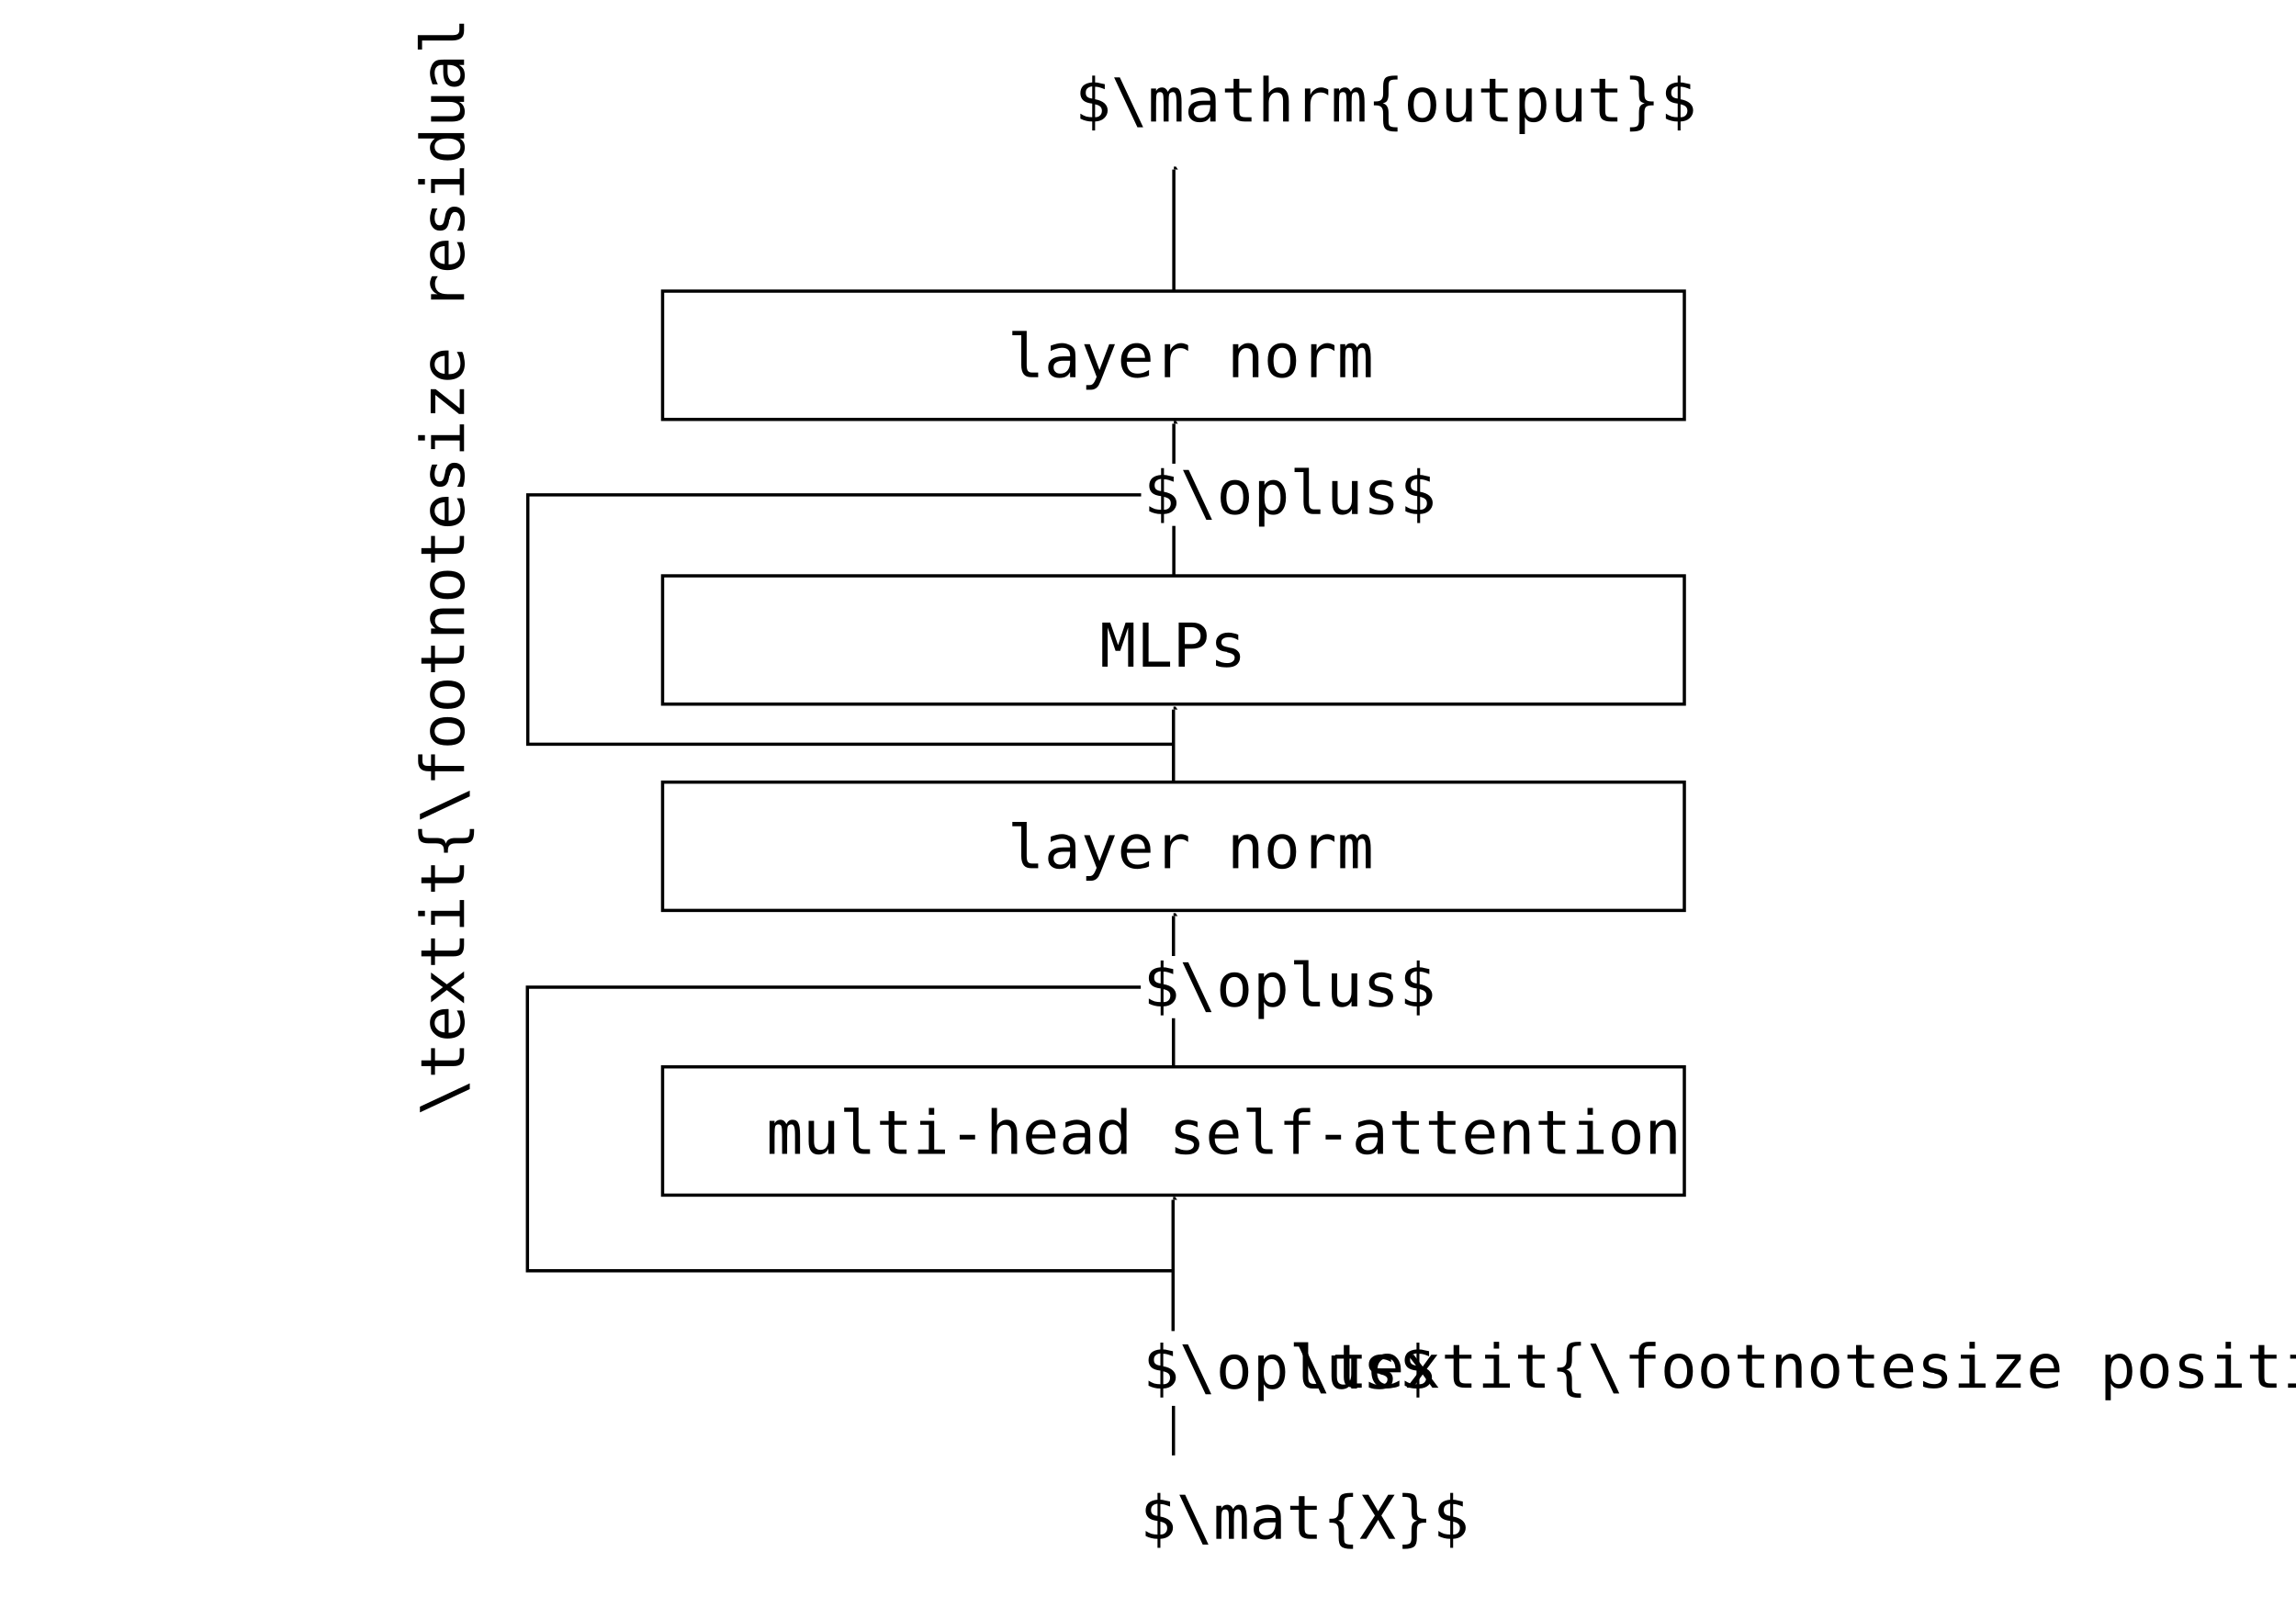
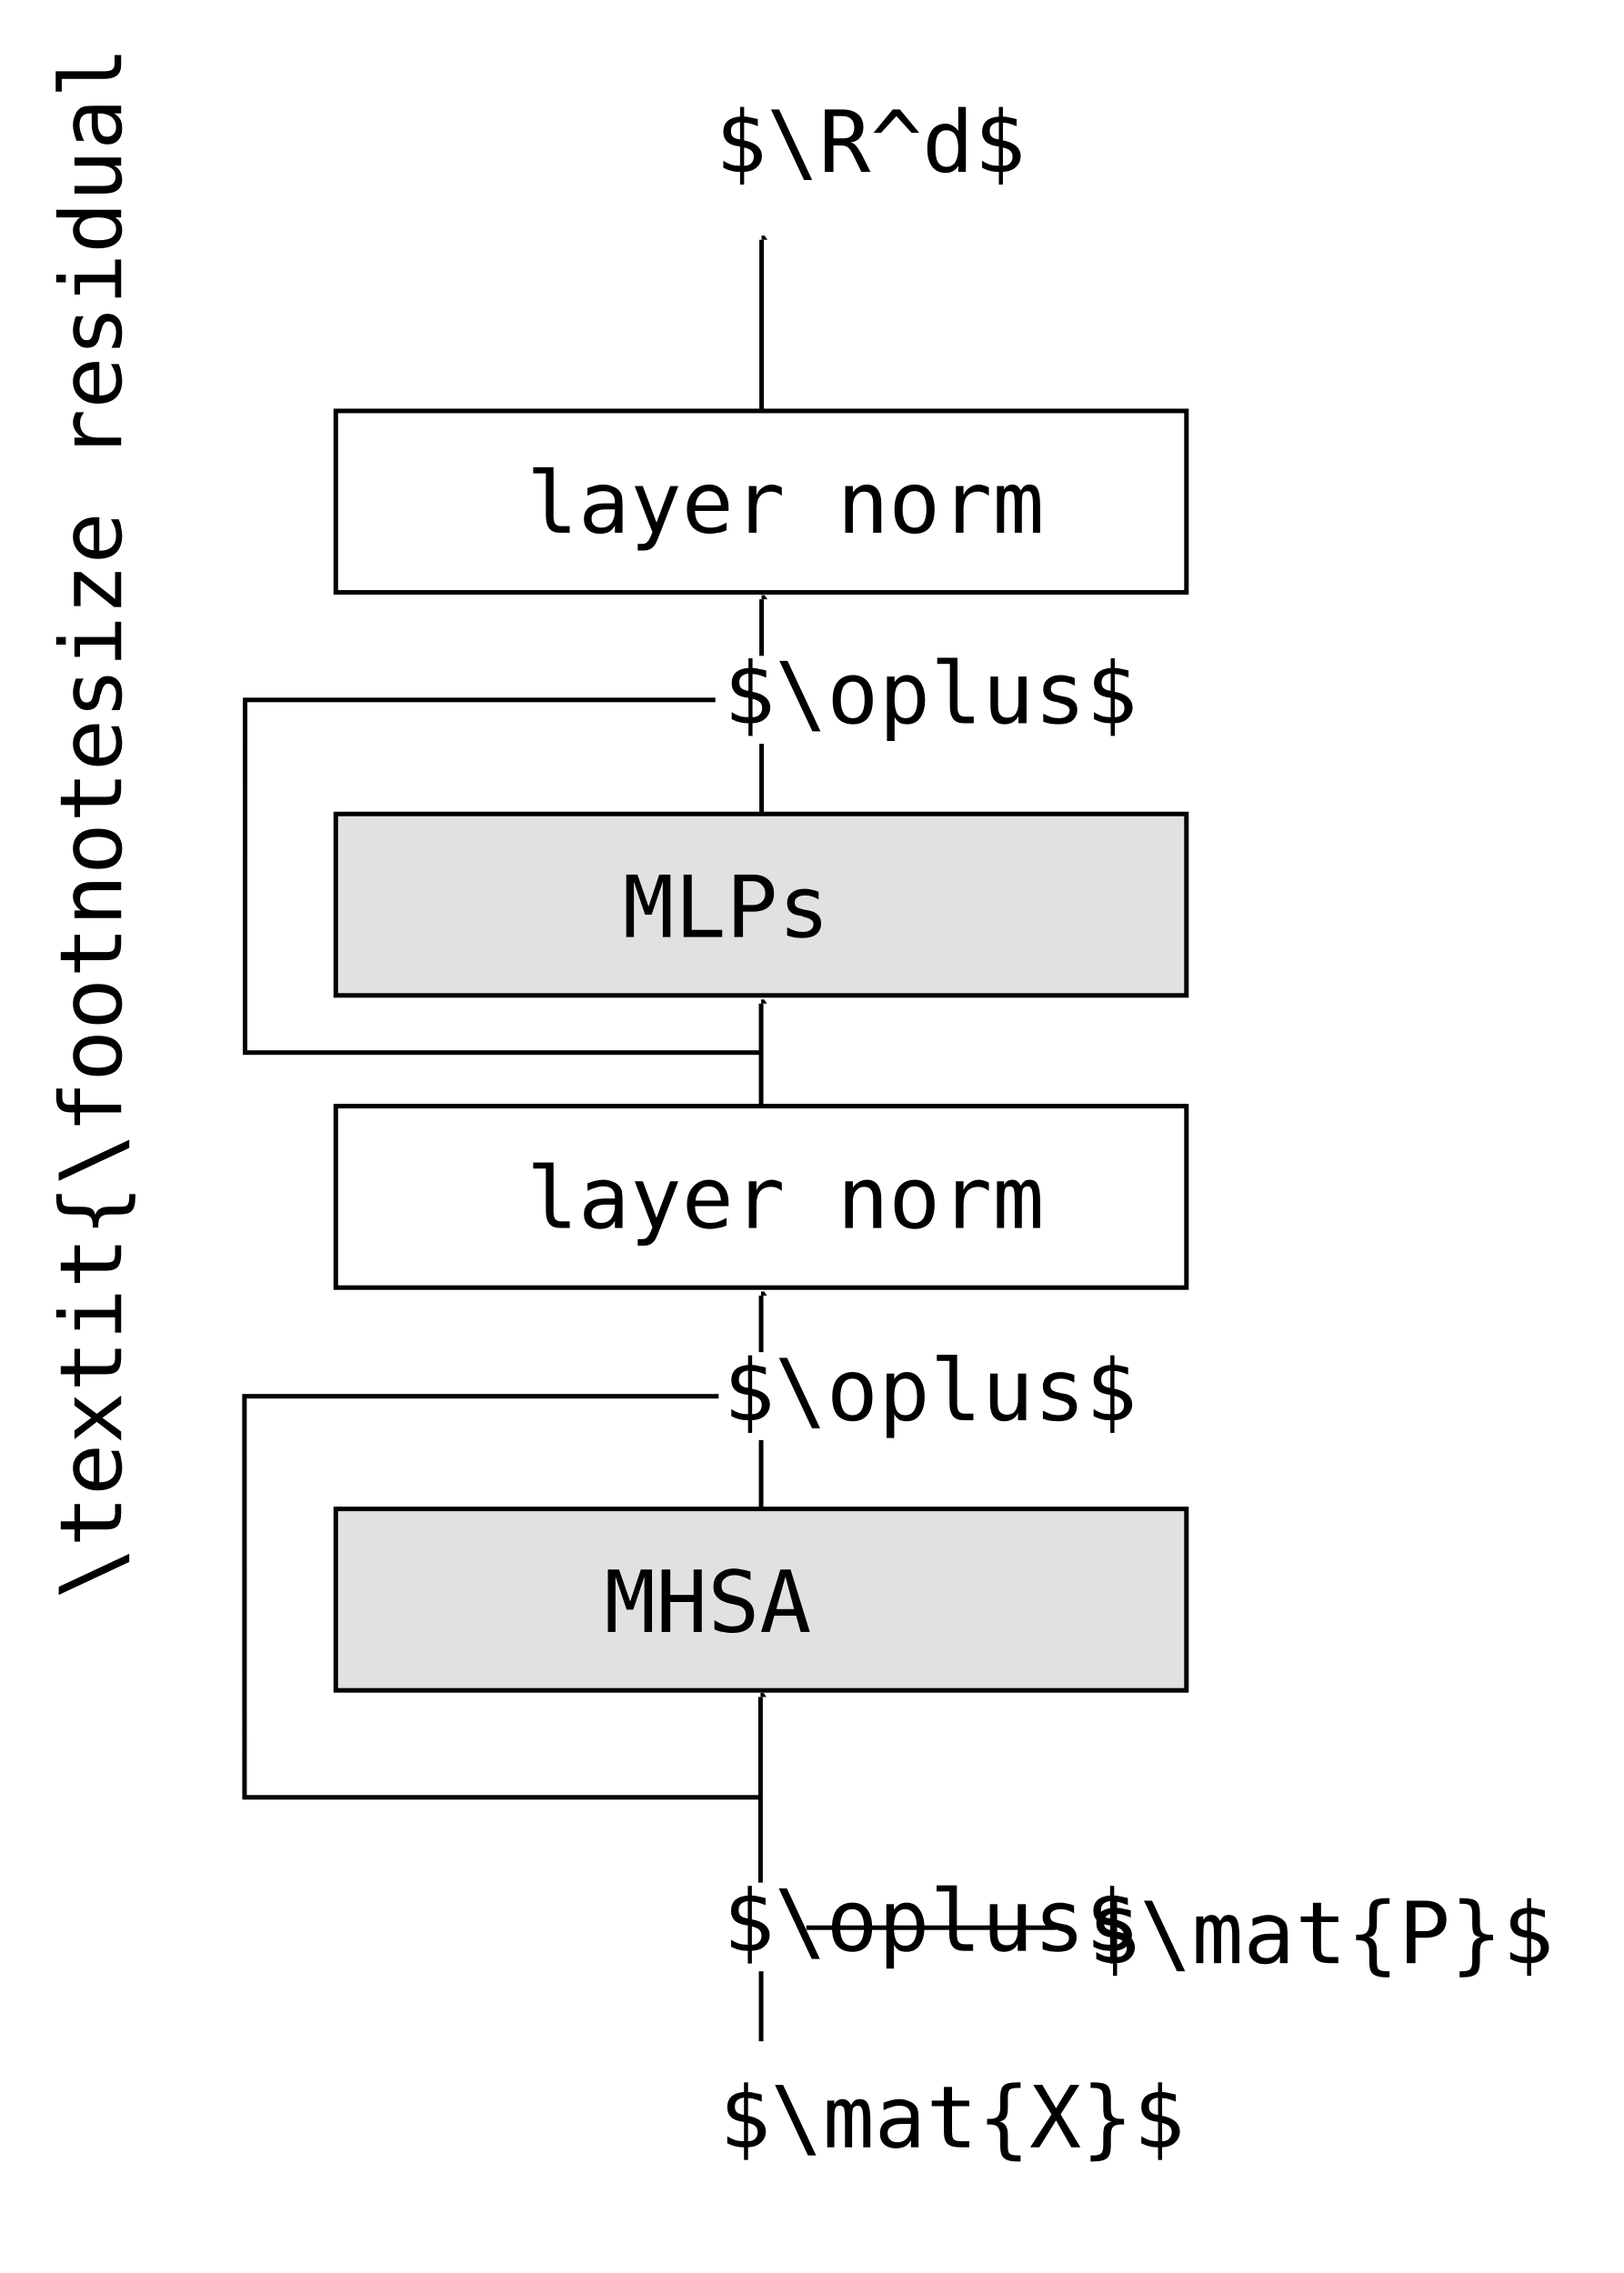
- <svg xmlns="http://www.w3.org/2000/svg" width="100mm" height="70mm" viewBox="0 0 100 70" version="1.1" id="svg8">
+ <svg xmlns="http://www.w3.org/2000/svg" width="50mm" height="70mm" viewBox="0 0 50 70" version="1.1" id="svg8">
  <defs id="defs2">
    <marker markerWidth="0.911" markerHeight="1.69" refX="0" refY="0" orient="auto-start-reverse" id="marker-arrow-0.5308">
      <g id="g195" transform="scale(2.153529)">
        <path id="path193" style="fill:none;stroke:#000000;stroke-width:0.6;stroke-linecap:round;stroke-linejoin:round;stroke-miterlimit:10;stroke-dasharray:none;stroke-opacity:1" d="M -1.554,2.072 C -1.425,1.295 0,0.13 0.389,0 0,-0.13 -1.425,-1.295 -1.554,-2.072" />
      </g>
    </marker>
    <marker markerWidth="0.911" markerHeight="1.69" refX="0" refY="0" orient="auto-start-reverse" id="marker-arrow-0.5308-6">
      <g id="g226" transform="scale(2.153529)">
        <path id="path224" style="fill:none;stroke:#000000;stroke-width:0.6;stroke-linecap:round;stroke-linejoin:round;stroke-miterlimit:10;stroke-dasharray:none;stroke-opacity:1" d="M -1.554,2.072 C -1.425,1.295 0,0.13 0.389,0 0,-0.13 -1.425,-1.295 -1.554,-2.072" />
      </g>
    </marker>
    <marker markerWidth="0.911" markerHeight="1.69" refX="0" refY="0" orient="auto-start-reverse" id="marker-arrow-0.5308-2">
      <g id="g251" transform="scale(2.153529)">
        <path id="path249" style="fill:none;stroke:#000000;stroke-width:0.6;stroke-linecap:round;stroke-linejoin:round;stroke-miterlimit:10;stroke-dasharray:none;stroke-opacity:1" d="M -1.554,2.072 C -1.425,1.295 0,0.13 0.389,0 0,-0.13 -1.425,-1.295 -1.554,-2.072" />
      </g>
    </marker>
    <marker markerWidth="0.911" markerHeight="1.69" refX="0" refY="0" orient="auto-start-reverse" id="marker-arrow-0.5308-9">
      <g id="g276" transform="scale(2.153529)">
        <path id="path274" style="fill:none;stroke:#000000;stroke-width:0.6;stroke-linecap:round;stroke-linejoin:round;stroke-miterlimit:10;stroke-dasharray:none;stroke-opacity:1" d="M -1.554,2.072 C -1.425,1.295 0,0.13 0.389,0 0,-0.13 -1.425,-1.295 -1.554,-2.072" />
      </g>
    </marker>
    <marker markerWidth="0.911" markerHeight="1.69" refX="0" refY="0" orient="auto-start-reverse" id="marker-arrow-0.5308-1">
      <g id="g328" transform="scale(2.153529)">
        <path id="path326" style="fill:none;stroke:#000000;stroke-width:0.6;stroke-linecap:round;stroke-linejoin:round;stroke-miterlimit:10;stroke-dasharray:none;stroke-opacity:1" d="M -1.554,2.072 C -1.425,1.295 0,0.13 0.389,0 0,-0.13 -1.425,-1.295 -1.554,-2.072" />
      </g>
    </marker>
    <marker markerWidth="0.911" markerHeight="1.69" refX="0" refY="0" orient="auto-start-reverse" id="marker-arrow-0.5308-27">
      <g id="g343" transform="scale(2.153529)">
        <path id="path341" style="fill:none;stroke:#000000;stroke-width:0.6;stroke-linecap:round;stroke-linejoin:round;stroke-miterlimit:10;stroke-dasharray:none;stroke-opacity:1" d="M -1.554,2.072 C -1.425,1.295 0,0.13 0.389,0 0,-0.13 -1.425,-1.295 -1.554,-2.072" />
      </g>
    </marker>
    <marker markerWidth="0.911" markerHeight="1.69" refX="0" refY="0" orient="auto-start-reverse" id="marker-arrow-0.5308-5">
      <g id="g195-9" transform="scale(2.153529)">
        <path id="path193-2" style="fill:none;stroke:#000000;stroke-width:0.6;stroke-linecap:round;stroke-linejoin:round;stroke-miterlimit:10;stroke-dasharray:none;stroke-opacity:1" d="M -1.554,2.072 C -1.425,1.295 0,0.13 0.389,0 0,-0.13 -1.425,-1.295 -1.554,-2.072" />
      </g>
    </marker>
    <marker markerWidth="0.911" markerHeight="1.69" refX="0" refY="0" orient="auto-start-reverse" id="marker-arrow-0.5308-61">
      <g id="g195-2" transform="scale(2.153529)">
        <path id="path193-9" style="fill:none;stroke:#000000;stroke-width:0.6;stroke-linecap:round;stroke-linejoin:round;stroke-miterlimit:10;stroke-dasharray:none;stroke-opacity:1" d="M -1.554,2.072 C -1.425,1.295 0,0.13 0.389,0 0,-0.13 -1.425,-1.295 -1.554,-2.072" />
      </g>
    </marker>
    <marker markerWidth="0.911" markerHeight="1.69" refX="0" refY="0" orient="auto-start-reverse" id="marker-arrow-0.5308-4">
      <g id="g195-7" transform="scale(2.153529)">
        <path id="path193-8" style="fill:none;stroke:#000000;stroke-width:0.6;stroke-linecap:round;stroke-linejoin:round;stroke-miterlimit:10;stroke-dasharray:none;stroke-opacity:1" d="M -1.554,2.072 C -1.425,1.295 0,0.13 0.389,0 0,-0.13 -1.425,-1.295 -1.554,-2.072" />
      </g>
    </marker>
+     <marker markerWidth="0.911" markerHeight="1.690" refX="0" refY="0" orient="auto-start-reverse" id="marker-arrow-0.5308-0">
+       <g id="g263" transform="scale(2.153529)">
+         <path id="path261" style="fill:none;stroke:#000000;stroke-width:0.6;stroke-linecap:round;stroke-linejoin:round;stroke-miterlimit:10;stroke-dasharray:none;stroke-opacity:1" d="M -1.554,2.072 C -1.425,1.295 0,0.13 0.389,0 0,-0.13 -1.425,-1.295 -1.554,-2.072" />
+       </g>
+     </marker>
  </defs>
  <g id="layer1" transform="translate(0,-227)">
-     <g id="g132" transform="translate(-1.674415,6.136799)">
-       <rect y="267.332" x="30.533" height="5.588" width="44.502" id="rect8" style="opacity:1;fill:none;fill-opacity:1;stroke:#000000;stroke-width:0.14;stroke-miterlimit:4;stroke-dasharray:none;stroke-dashoffset:0;stroke-opacity:1;marker-start:none;marker-end:none" />
-       <text x="35.052" y="271.119" style="font-size:2.646px;font-family:monospace;-inkscape-font-specification:'monospace, Normal';fill:#000000;fill-opacity:1;stroke:none;stroke-width:0.265" xml:space="preserve" id="text82">
-         <tspan style="stroke-width:0.265" y="271.119" x="35.052" id="tspan80">multi-head self-attention</tspan>
+     <g id="g176" transform="translate(-27.67235)">
+       <rect y="273.469" x="38.012" height="5.588" width="26.195" id="rect8" style="opacity:1;fill:#000000;fill-opacity:0.12;stroke:#000000;stroke-width:0.14;stroke-miterlimit:4;stroke-dasharray:none;stroke-dashoffset:0;stroke-opacity:1;marker-start:none;marker-end:none" />
+       <text x="46.283" y="277.256" style="font-size:2.646px;font-family:monospace;-inkscape-font-specification:'monospace, Normal';fill:#000000;fill-opacity:1;stroke:none;stroke-width:0.265" xml:space="preserve" id="text82">
+         <tspan style="stroke-width:0.265" y="277.256" x="46.283" id="tspan80">MHSA</tspan>
      </text>
    </g>
-     <g id="g127" transform="translate(-1.674415,2.531248)">
-       <text x="45.561" y="262.284" style="font-size:2.646px;font-family:monospace;-inkscape-font-specification:'monospace, Normal';fill:#000000;fill-opacity:1;stroke:none;stroke-width:0.265" xml:space="preserve" id="text54">
-         <tspan style="stroke-width:0.265" y="262.284" x="45.561" id="tspan52">layer norm</tspan>
-       </text>
-       <rect y="258.536" x="30.533" height="5.588" width="44.502" id="rect8-3" style="opacity:1;fill:none;fill-opacity:1;stroke:#000000;stroke-width:0.14;stroke-miterlimit:4;stroke-dasharray:none;stroke-dashoffset:0;stroke-opacity:1;marker-start:none;marker-end:none" />
+     <g id="g182" transform="translate(-27.67235)">
+       <rect y="261.065" x="38.012" height="5.588" width="26.195" id="rect8-36" style="opacity:1;fill:none;fill-opacity:1;stroke:#000000;stroke-width:0.14;stroke-miterlimit:4;stroke-dasharray:none;stroke-dashoffset:0;stroke-opacity:1;marker-start:none;marker-end:none" />
+       <g transform="translate(-1.674415,2.531248)" id="g127">
+         <text id="text54" xml:space="preserve" style="font-size:2.646px;font-family:monospace;-inkscape-font-specification:'monospace, Normal';fill:#000000;fill-opacity:1;stroke:none;stroke-width:0.265" y="262.284" x="45.561">
+           <tspan id="tspan52" x="45.561" y="262.284" style="stroke-width:0.265">layer norm</tspan>
+         </text>
+       </g>
    </g>
-     <g id="g189" transform="translate(-1.674415,2.592682)">
-       <rect y="249.489" x="30.533" height="5.588" width="44.502" id="rect8-3-6" style="opacity:1;fill:none;fill-opacity:1;stroke:#000000;stroke-width:0.14;stroke-miterlimit:4;stroke-dasharray:none;stroke-dashoffset:0;stroke-opacity:1;marker-start:none;marker-end:none" />
-       <text x="49.574" y="253.444" style="font-size:2.646px;font-family:monospace;-inkscape-font-specification:'monospace, Normal';fill:#000000;fill-opacity:1;stroke:none;stroke-width:0.265" xml:space="preserve" id="text150">
-         <tspan style="stroke-width:0.265" y="253.444" x="49.574" id="tspan148">MLPs</tspan>
+     <text id="text210" xml:space="preserve" style="font-size:2.646px;font-family:monospace;-inkscape-font-specification:'monospace, Normal';fill:#000000;fill-opacity:1;stroke:none;stroke-width:0.265" y="270.739" x="22.27">
+       <tspan id="tspan208" x="22.27" y="270.739" style="stroke-width:0.265">$\oplus$</tspan>
+     </text>
+     <path style="fill:none;fill-opacity:1;stroke:#000000;stroke-width:0.14;stroke-linecap:butt;stroke-linejoin:miter;stroke-dasharray:none;stroke-opacity:1;marker-start:none;marker-end:none" d="M 23.383,282.351 H 7.53 l -0.002,-12.352 H 22.129" id="path222" />
+     <path style="fill:none;fill-opacity:1;stroke:#000000;stroke-width:0.14;stroke-linecap:butt;stroke-linejoin:miter;stroke-dasharray:none;stroke-opacity:1;marker-start:none;marker-end:none" d="m 23.437,273.507 v -2.156" id="path247" />
+     <path style="fill:none;fill-opacity:1;stroke:#000000;stroke-width:0.14;stroke-linecap:butt;stroke-linejoin:miter;stroke-dasharray:none;stroke-opacity:1;marker-start:none;marker-end:url(#marker-arrow-0.5308)" d="m 23.437,268.641 v -1.741" id="path272" />
+     <path style="fill:none;fill-opacity:1;stroke:#000000;stroke-width:0.14;stroke-linecap:butt;stroke-linejoin:miter;stroke-dasharray:none;stroke-opacity:1;marker-start:none;marker-end:url(#marker-arrow-0.5308)" d="m 23.437,261.056 v -3.149" id="path324" />
+     <text id="text210-2" xml:space="preserve" style="font-size:2.646px;font-family:monospace;-inkscape-font-specification:'monospace, Normal';fill:#000000;fill-opacity:1;stroke:none;stroke-width:0.265" y="249.273" x="22.283">
+       <tspan id="tspan208-8" x="22.283" y="249.273" style="stroke-width:0.265">$\oplus$</tspan>
+     </text>
+     <path style="fill:none;fill-opacity:1;stroke:#000000;stroke-width:0.14;stroke-linecap:butt;stroke-linejoin:miter;stroke-dasharray:none;stroke-opacity:1;marker-start:none;marker-end:none" d="M 23.397,259.416 H 7.546 l 0.001,-10.861 H 22.028" id="path222-9" />
+     <path style="fill:none;fill-opacity:1;stroke:#000000;stroke-width:0.14;stroke-linecap:butt;stroke-linejoin:miter;stroke-dasharray:none;stroke-opacity:1;marker-start:none;marker-end:none" d="m 23.452,252.063 v -2.156" id="path247-7" />
+     <path style="fill:none;fill-opacity:1;stroke:#000000;stroke-width:0.14;stroke-linecap:butt;stroke-linejoin:miter;stroke-dasharray:none;stroke-opacity:1;marker-start:none;marker-end:url(#marker-arrow-0.5308-5)" d="m 23.452,247.197 v -1.741" id="path272-3" />
+     <text id="text466" xml:space="preserve" style="font-size:2.646px;font-family:monospace;-inkscape-font-specification:'monospace, Normal';fill:#000000;fill-opacity:1;stroke:none;stroke-width:0.265" y="293.127" x="22.143">
+       <tspan id="tspan464" x="22.143" y="293.127" style="stroke-width:0.265">$\mat{X}$</tspan>
+     </text>
+     <text id="text480" xml:space="preserve" style="font-size:2.646px;font-family:monospace;-inkscape-font-specification:'monospace, Normal';fill:#000000;fill-opacity:1;stroke:none;stroke-width:0.265" y="3.731" x="-276.242" transform="rotate(-90)">
+       <tspan id="tspan478" x="-276.242" y="3.731" style="stroke-width:0.265">\textit{\footnotesize residual connections}</tspan>
+     </text>
+     <path style="fill:none;fill-opacity:1;stroke:#000000;stroke-width:0.14;stroke-linecap:butt;stroke-linejoin:miter;stroke-dasharray:none;stroke-opacity:1;marker-start:none;marker-end:url(#marker-arrow-0.5308-61)" d="m 23.452,239.701 v -5.317" id="path191-3" />
+     <text id="text518" xml:space="preserve" style="font-size:2.646px;font-family:monospace;-inkscape-font-specification:'monospace, Normal';fill:#000000;fill-opacity:1;stroke:none;stroke-width:0.265" y="232.291" x="22.024">
+       <tspan id="tspan516" x="22.024" y="232.291" style="stroke-width:0.265">$\R^d$</tspan>
+     </text>
+     <text id="text210-1" xml:space="preserve" style="font-size:2.646px;font-family:monospace;-inkscape-font-specification:'monospace, Normal';fill:#000000;fill-opacity:1;stroke:none;stroke-width:0.265" y="287.077" x="22.262">
+       <tspan id="tspan208-9" x="22.262" y="287.077" style="stroke-width:0.265">$\oplus$</tspan>
+     </text>
+     <path style="fill:none;fill-opacity:1;stroke:#000000;stroke-width:0.14;stroke-linecap:butt;stroke-linejoin:miter;stroke-dasharray:none;stroke-opacity:1;marker-start:none;marker-end:none" d="m 23.437,289.864 v -2.156" id="path247-4" />
+     <path style="fill:none;fill-opacity:1;stroke:#000000;stroke-width:0.14;stroke-linecap:butt;stroke-linejoin:miter;stroke-dasharray:none;stroke-opacity:1;marker-start:none;marker-end:url(#marker-arrow-0.5308-4)" d="m 23.419,284.977 v -5.716" id="path272-5" />
+     <g id="g176-5" transform="translate(-27.67235,-21.40174)">
+       <rect y="273.469" x="38.012" height="5.588" width="26.195" id="rect8-3" style="opacity:1;fill:#000000;fill-opacity:0.12;stroke:#000000;stroke-width:0.14;stroke-miterlimit:4;stroke-dasharray:none;stroke-dashoffset:0;stroke-opacity:1;marker-start:none;marker-end:none" />
+       <text x="46.847" y="277.256" style="font-size:2.646px;font-family:monospace;-inkscape-font-specification:'monospace, Normal';fill:#000000;fill-opacity:1;stroke:none;stroke-width:0.265" xml:space="preserve" id="text82-5">
+         <tspan style="stroke-width:0.265" y="277.256" x="46.847" id="tspan80-6">MLPs</tspan>
      </text>
    </g>
-     <text id="text210" xml:space="preserve" style="font-size:2.646px;font-family:monospace;-inkscape-font-specification:'monospace, Normal';fill:#000000;fill-opacity:1;stroke:none;stroke-width:0.265" y="270.835" x="49.787">
-       <tspan id="tspan208" x="49.787" y="270.835" style="stroke-width:0.265">$\oplus$</tspan>
+     <g id="g182-2" transform="translate(-27.67235,-21.41006)">
+       <rect y="261.065" x="38.012" height="5.588" width="26.195" id="rect8-36-9" style="opacity:1;fill:none;fill-opacity:1;stroke:#000000;stroke-width:0.14;stroke-miterlimit:4;stroke-dasharray:none;stroke-dashoffset:0;stroke-opacity:1;marker-start:none;marker-end:none" />
+       <g transform="translate(-1.674415,2.531248)" id="g127-1">
+         <text id="text54-2" xml:space="preserve" style="font-size:2.646px;font-family:monospace;-inkscape-font-specification:'monospace, Normal';fill:#000000;fill-opacity:1;stroke:none;stroke-width:0.265" y="262.284" x="45.561">
+           <tspan id="tspan52-7" x="45.561" y="262.284" style="stroke-width:0.265">layer norm</tspan>
+         </text>
+       </g>
+     </g>
+     <text id="text239" xml:space="preserve" style="font-size:2.646px;font-family:monospace;-inkscape-font-specification:'monospace, Normal';fill:#000000;fill-opacity:1;stroke:none;stroke-width:0.265" y="287.455" x="33.507">
+       <tspan id="tspan237" x="33.507" y="287.455" style="stroke-width:0.265">$\mat{P}$</tspan>
    </text>
-     <path style="fill:none;fill-opacity:1;stroke:#000000;stroke-width:0.14;stroke-linecap:butt;stroke-linejoin:miter;stroke-dasharray:none;stroke-opacity:1;marker-start:none;marker-end:none" d="M 51.055,282.351 H 22.973 l -0.002,-12.352 h 26.714" id="path222" />
-     <path style="fill:none;fill-opacity:1;stroke:#000000;stroke-width:0.14;stroke-linecap:butt;stroke-linejoin:miter;stroke-dasharray:none;stroke-opacity:1;marker-start:none;marker-end:none" d="m 51.109,273.507 v -2.156" id="path247" />
-     <path style="fill:none;fill-opacity:1;stroke:#000000;stroke-width:0.14;stroke-linecap:butt;stroke-linejoin:miter;stroke-dasharray:none;stroke-opacity:1;marker-start:none;marker-end:url(#marker-arrow-0.5308)" d="m 51.109,268.641 v -1.741" id="path272" />
-     <path style="fill:none;fill-opacity:1;stroke:#000000;stroke-width:0.14;stroke-linecap:butt;stroke-linejoin:miter;stroke-dasharray:none;stroke-opacity:1;marker-start:none;marker-end:url(#marker-arrow-0.5308)" d="m 51.109,261.056 v -3.149" id="path324" />
-     <g id="g127-0" transform="translate(-1.674411,-18.85549)">
-       <text x="45.561" y="262.284" style="font-size:2.646px;font-family:monospace;-inkscape-font-specification:'monospace, Normal';fill:#000000;fill-opacity:1;stroke:none;stroke-width:0.265" xml:space="preserve" id="text54-6">
-         <tspan style="stroke-width:0.265" y="262.284" x="45.561" id="tspan52-2">layer norm</tspan>
-       </text>
-       <rect y="258.536" x="30.533" height="5.588" width="44.502" id="rect8-3-61" style="opacity:1;fill:none;fill-opacity:1;stroke:#000000;stroke-width:0.14;stroke-miterlimit:4;stroke-dasharray:none;stroke-dashoffset:0;stroke-opacity:1;marker-start:none;marker-end:none" />
-     </g>
-     <text id="text210-2" xml:space="preserve" style="font-size:2.646px;font-family:monospace;-inkscape-font-specification:'monospace, Normal';fill:#000000;fill-opacity:1;stroke:none;stroke-width:0.265" y="249.391" x="49.803">
-       <tspan id="tspan208-8" x="49.803" y="249.391" style="stroke-width:0.265">$\oplus$</tspan>
-     </text>
-     <path style="fill:none;fill-opacity:1;stroke:#000000;stroke-width:0.14;stroke-linecap:butt;stroke-linejoin:miter;stroke-dasharray:none;stroke-opacity:1;marker-start:none;marker-end:none" d="M 51.069,259.416 H 22.988 l 0.001,-10.861 h 26.711" id="path222-9" />
-     <path style="fill:none;fill-opacity:1;stroke:#000000;stroke-width:0.14;stroke-linecap:butt;stroke-linejoin:miter;stroke-dasharray:none;stroke-opacity:1;marker-start:none;marker-end:none" d="m 51.125,252.063 v -2.156" id="path247-7" />
-     <path style="fill:none;fill-opacity:1;stroke:#000000;stroke-width:0.14;stroke-linecap:butt;stroke-linejoin:miter;stroke-dasharray:none;stroke-opacity:1;marker-start:none;marker-end:url(#marker-arrow-0.5308-5)" d="m 51.125,247.197 v -1.741" id="path272-3" />
-     <text id="text466" xml:space="preserve" style="font-size:2.646px;font-family:monospace;-inkscape-font-specification:'monospace, Normal';fill:#000000;fill-opacity:1;stroke:none;stroke-width:0.265" y="294.025" x="49.649">
-       <tspan id="tspan464" x="49.649" y="294.025" style="stroke-width:0.265">$\mat{X}$</tspan>
-     </text>
-     <text id="text480" xml:space="preserve" style="font-size:2.646px;font-family:monospace;-inkscape-font-specification:'monospace, Normal';fill:#000000;fill-opacity:1;stroke:none;stroke-width:0.265" y="20.209" x="-275.577" transform="rotate(-90)">
-       <tspan id="tspan478" x="-275.577" y="20.209" style="stroke-width:0.265">\textit{\footnotesize residual connections}</tspan>
-     </text>
-     <path style="fill:none;fill-opacity:1;stroke:#000000;stroke-width:0.14;stroke-linecap:butt;stroke-linejoin:miter;stroke-dasharray:none;stroke-opacity:1;marker-start:none;marker-end:url(#marker-arrow-0.5308-61)" d="m 51.125,239.701 v -5.317" id="path191-3" />
-     <text id="text518" xml:space="preserve" style="font-size:2.646px;font-family:monospace;-inkscape-font-specification:'monospace, Normal';fill:#000000;fill-opacity:1;stroke:none;stroke-width:0.265" y="232.291" x="46.803">
-       <tspan id="tspan516" x="46.803" y="232.291" style="stroke-width:0.265">$\mathrm{output}$</tspan>
-     </text>
-     <text id="text532" xml:space="preserve" style="font-size:2.646px;font-family:monospace;-inkscape-font-specification:'monospace, Normal';fill:#000000;fill-opacity:1;stroke:none;stroke-width:0.265" y="287.444" x="56.386">
-       <tspan id="tspan530" x="56.386" y="287.444" style="stroke-width:0.265">\textit{\footnotesize positional embeddings}</tspan>
-     </text>
-     <text id="text210-1" xml:space="preserve" style="font-size:2.646px;font-family:monospace;-inkscape-font-specification:'monospace, Normal';fill:#000000;fill-opacity:1;stroke:none;stroke-width:0.265" y="287.478" x="49.775">
-       <tspan id="tspan208-9" x="49.775" y="287.478" style="stroke-width:0.265">$\oplus$</tspan>
-     </text>
-     <path style="fill:none;fill-opacity:1;stroke:#000000;stroke-width:0.14;stroke-linecap:butt;stroke-linejoin:miter;stroke-dasharray:none;stroke-opacity:1;marker-start:none;marker-end:none" d="m 51.109,290.392 v -2.156" id="path247-4" />
-     <path style="fill:none;fill-opacity:1;stroke:#000000;stroke-width:0.14;stroke-linecap:butt;stroke-linejoin:miter;stroke-dasharray:none;stroke-opacity:1;marker-start:none;marker-end:url(#marker-arrow-0.5308-4)" d="m 51.092,284.977 v -5.716" id="path272-5" />
+     <path style="fill:none;fill-opacity:1;stroke:#000000;stroke-width:0.14;stroke-linecap:butt;stroke-linejoin:miter;stroke-dasharray:none;stroke-opacity:1;marker-start:none;marker-end:none" d="M 32.501,286.365 H 24.83" id="path251" />
  </g>
</svg>
